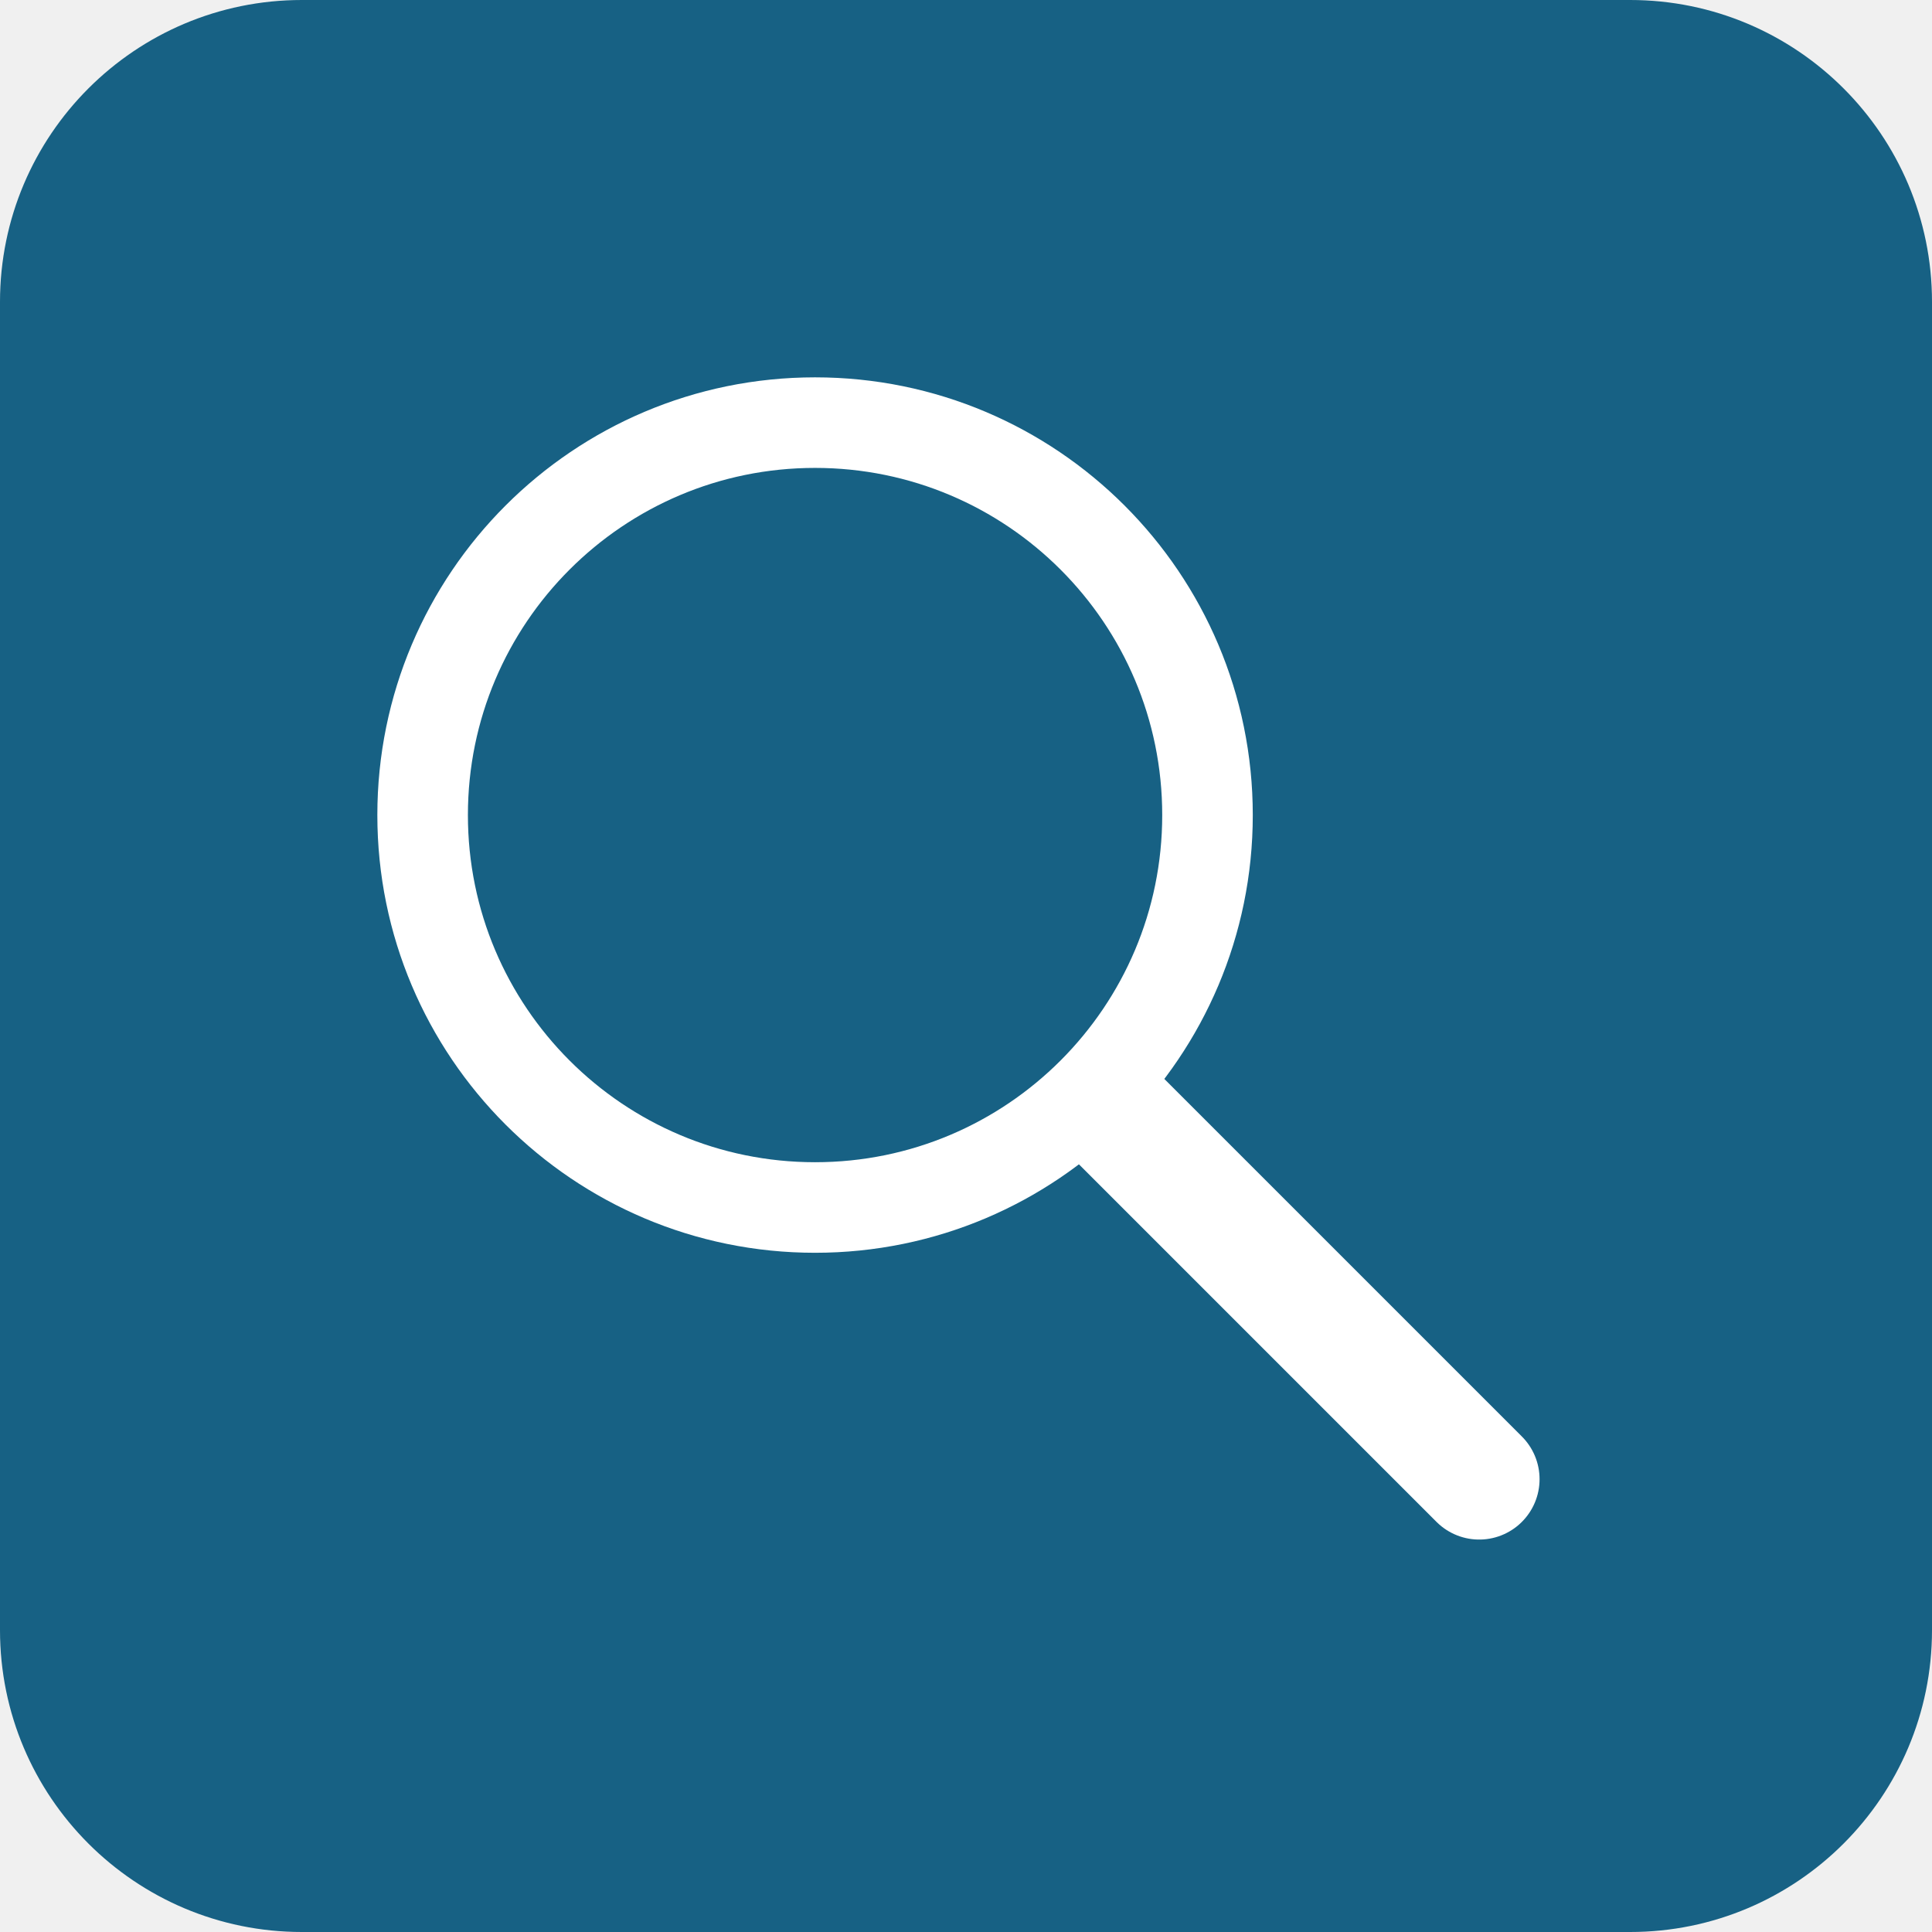
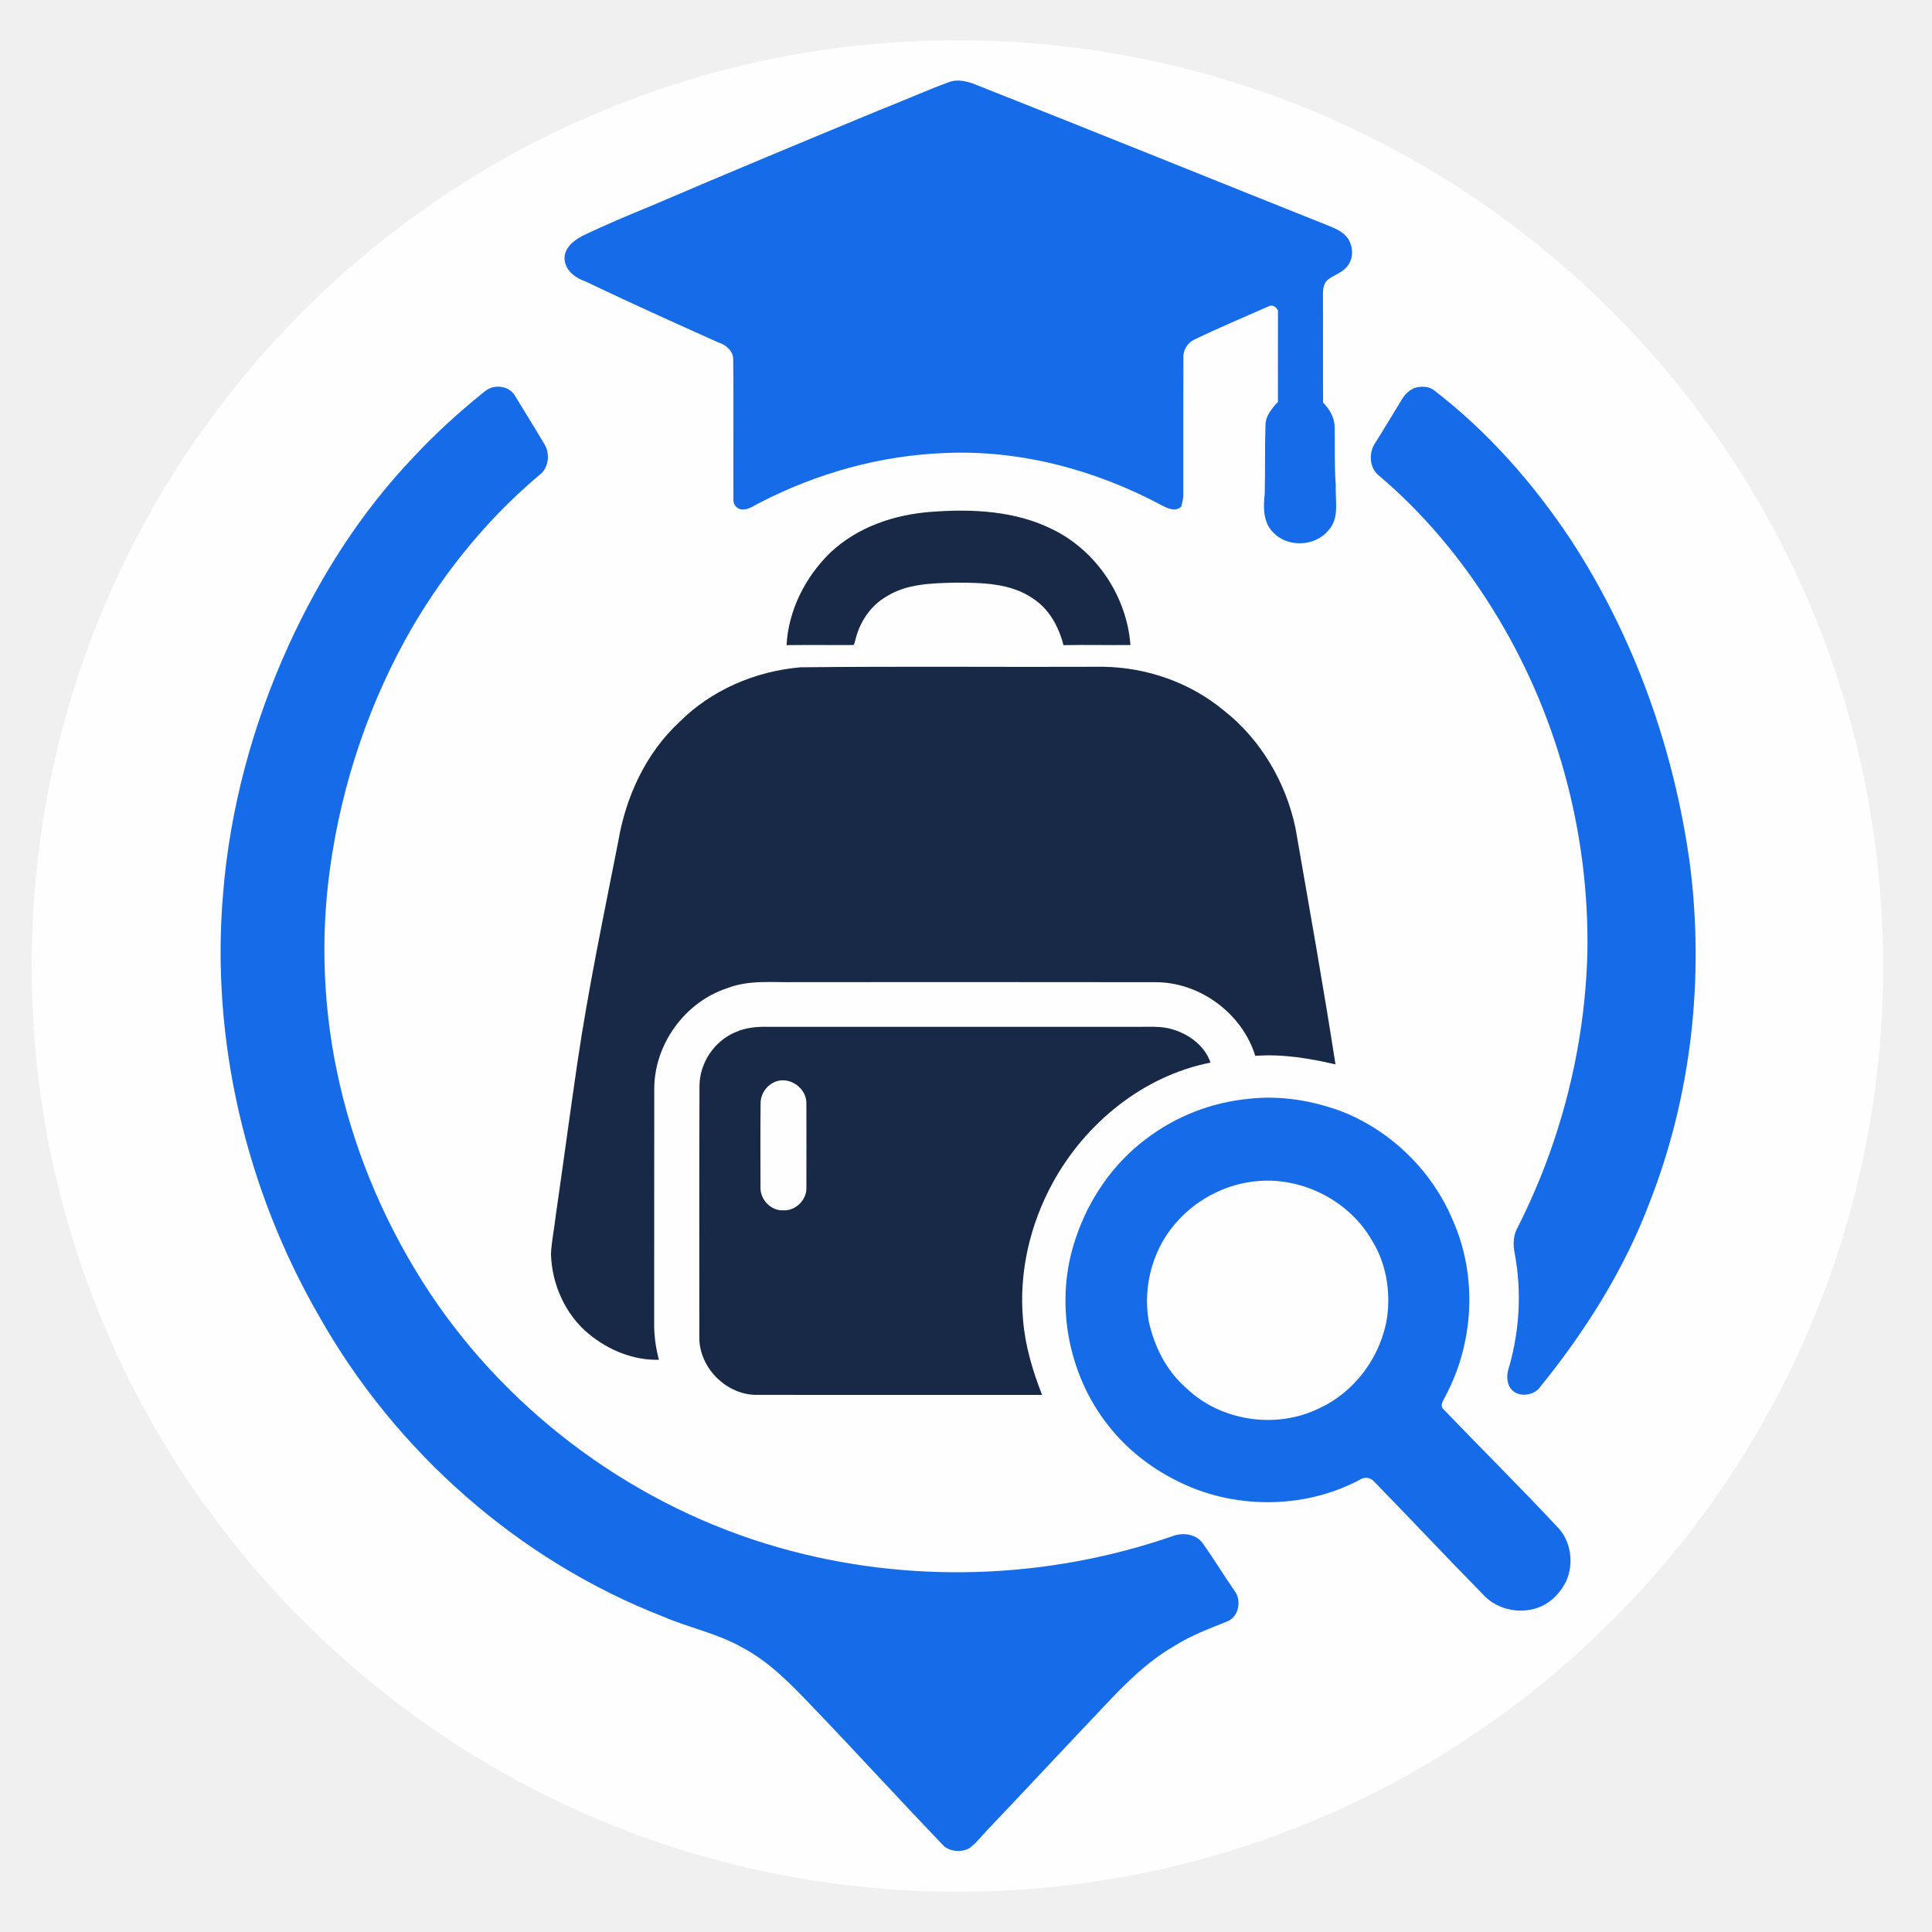
- <svg xmlns="http://www.w3.org/2000/svg" width="64" height="64" viewBox="0 0 64 64">
-   <rect width="64" height="64" rx="10" fill="#176184" />
-   <circle cx="27" cy="27" r="13" fill="none" stroke="#fff" stroke-width="3" />
-   <path d="M37 37 L49 49" stroke="#fff" stroke-width="4" stroke-linecap="round" />
+ <svg xmlns="http://www.w3.org/2000/svg" viewBox="181 177 900 900" version="1.1">
+   <g id="#fefefeff">
+     <path fill="#fefefe" opacity="1.00" d=" M 595.63 196.88 C 644.17 193.41 693.32 198.01 740.28 210.82 C 810.68 229.82 875.94 267.29 928.06 318.27 C 965.70 354.93 996.59 398.52 1018.62 446.23 C 1059.49 534.05 1069.04 635.82 1045.88 729.82 C 1027.02 807.53 985.72 879.55 928.47 935.33 C 870.88 991.84 797.12 1031.73 718.18 1048.56 C 665.65 1059.91 611.01 1061.24 557.95 1052.74 C 512.49 1045.42 468.22 1030.74 427.43 1009.36 C 371.48 980.15 322.11 938.45 283.88 888.23 C 234.28 823.49 203.83 744.35 197.24 663.06 C 193.08 612.49 197.69 561.17 211.21 512.26 C 224.10 465.34 245.10 420.68 272.94 380.78 C 304.61 335.23 345.18 295.92 391.63 265.59 C 452.35 225.88 523.26 201.98 595.63 196.88 M 591.02 228.16 C 555.49 242.88 519.98 257.62 484.64 272.78 C 473.71 277.28 462.79 281.83 452.15 286.98 C 448.00 289.12 443.47 292.96 444.04 298.12 C 444.59 303.27 449.22 306.55 453.76 308.11 C 474.18 317.88 494.83 327.20 515.49 336.45 C 518.93 337.53 522.39 340.20 522.56 344.09 C 522.80 366.08 522.54 388.09 522.66 410.08 C 522.62 412.36 524.70 414.35 526.96 414.33 C 530.00 414.41 532.46 412.31 535.09 411.10 C 561.64 397.40 591.12 389.18 621.01 388.03 C 656.00 386.45 690.97 395.78 721.76 412.16 C 724.62 413.70 728.37 415.62 731.24 413.03 C 731.74 411.06 732.30 409.08 732.22 407.04 C 732.26 386.00 732.17 364.96 732.26 343.92 C 731.98 340.33 734.04 336.84 737.24 335.24 C 748.63 329.77 760.26 324.83 771.82 319.76 C 773.69 318.68 775.54 319.93 776.34 321.68 C 776.28 335.87 776.33 350.05 776.32 364.24 C 773.53 367.20 770.65 370.64 770.52 374.92 C 770.16 385.63 770.41 396.35 770.17 407.06 C 769.46 413.15 769.36 420.29 774.02 424.95 C 780.78 432.20 793.70 431.68 799.90 423.94 C 805.16 418.21 802.89 409.96 803.25 402.97 C 802.55 393.97 802.91 384.95 802.73 375.94 C 802.69 371.54 800.36 367.60 797.35 364.55 C 797.22 348.36 797.38 332.15 797.28 315.96 C 797.27 313.01 797.03 309.58 799.42 307.40 C 802.38 304.98 806.52 304.06 808.79 300.79 C 811.76 296.97 811.37 291.25 808.46 287.52 C 806.14 284.58 802.54 283.23 799.19 281.88 C 744.89 260.21 690.71 238.22 636.33 216.76 C 632.12 214.97 627.36 213.61 622.89 215.32 C 612.14 219.27 601.69 224.02 591.02 228.16 M 409.56 357.75 C 408.19 358.21 407.05 359.12 405.95 360.02 C 394.60 369.24 383.71 379.06 373.77 389.79 C 349.36 415.30 330.16 445.45 315.51 477.50 C 298.90 513.98 288.15 553.25 284.93 593.24 C 279.09 661.42 295.53 731.02 329.69 790.20 C 365.20 853.10 422.43 903.82 489.87 930.05 C 501.91 935.28 515.06 937.83 526.55 944.35 C 539.30 951.01 549.41 961.52 559.24 971.80 C 579.98 993.41 600.17 1015.55 620.90 1037.15 C 624.20 1039.67 629.18 1039.95 632.76 1037.83 C 635.98 1035.37 638.41 1032.05 641.22 1029.17 C 655.85 1013.84 670.28 998.31 684.84 982.91 C 698.44 968.83 711.22 953.31 728.47 943.50 C 735.97 938.76 744.33 935.70 752.51 932.38 C 758.10 930.36 759.56 922.42 756.02 917.99 C 750.95 910.69 746.38 903.05 741.20 895.82 C 738.15 891.63 732.18 890.83 727.54 892.49 C 668.82 912.90 603.86 915.02 544.03 897.97 C 478.14 879.32 419.38 836.56 381.39 779.57 C 361.71 749.84 347.17 716.63 339.20 681.85 C 331.59 648.88 330.08 614.48 334.80 580.98 C 340.31 541.71 353.24 503.43 373.12 469.10 C 389.00 442.03 409.22 417.40 433.39 397.33 C 436.83 393.68 437.10 387.79 434.45 383.62 C 429.96 376.12 425.38 368.66 420.80 361.22 C 418.54 357.49 413.51 356.25 409.56 357.75 M 840.37 357.59 C 837.68 358.52 835.50 360.60 834.07 363.02 C 829.89 369.88 825.77 376.77 821.49 383.56 C 818.63 387.92 818.89 394.50 822.85 398.12 C 843.77 415.70 861.49 436.95 875.96 460.10 C 905.97 507.91 921.49 564.56 920.47 620.96 C 919.29 665.30 908.01 709.33 887.93 748.89 C 885.81 752.60 885.82 757.04 886.65 761.12 C 889.87 778.38 888.90 796.33 884.16 813.22 C 882.94 816.47 882.58 820.46 884.51 823.51 C 887.46 827.92 894.51 827.52 897.87 823.82 C 919.14 797.68 937.47 768.83 949.42 737.21 C 968.90 687.58 974.94 632.99 968.30 580.17 C 961.02 526.37 942.42 473.89 912.68 428.36 C 895.22 402.09 874.08 378.06 849.01 358.80 C 846.58 356.91 843.23 356.89 840.37 357.59 M 615.00 415.43 C 597.75 416.64 580.30 422.51 567.61 434.62 C 556.10 445.88 548.29 461.33 547.40 477.52 C 557.55 477.40 567.69 477.50 577.84 477.49 C 579.32 477.71 579.11 475.72 579.53 474.84 C 581.51 466.69 586.56 459.13 593.90 454.89 C 603.43 448.90 615.08 448.67 625.97 448.42 C 638.26 448.43 651.62 448.52 662.15 455.78 C 669.74 460.66 674.24 468.97 676.41 477.53 C 686.81 477.31 697.20 477.57 707.60 477.48 C 705.93 454.90 691.81 433.66 671.45 423.67 C 654.12 414.96 634.01 413.98 615.00 415.43 M 553.89 487.86 C 532.90 489.66 512.34 498.42 497.40 513.44 C 481.86 527.89 472.53 548.13 469.03 568.87 C 462.29 603.18 455.09 637.42 449.98 672.02 C 446.50 695.67 443.37 719.36 439.93 743.01 C 439.27 749.02 437.99 754.97 437.67 761.02 C 438.02 775.27 444.37 789.50 455.49 798.57 C 464.56 805.98 476.11 810.74 487.94 810.43 C 486.44 804.75 485.64 798.90 485.73 793.03 C 485.76 756.68 485.72 720.34 485.78 684.00 C 485.87 663.42 500.03 643.86 519.57 637.40 C 529.90 633.30 541.15 634.74 551.98 634.51 C 607.65 634.49 663.32 634.46 718.99 634.54 C 739.79 634.36 759.65 649.02 765.76 668.86 C 778.35 667.88 790.90 670.01 803.12 672.82 C 797.42 636.08 790.85 599.48 784.50 562.85 C 780.04 541.48 768.32 521.46 751.06 507.94 C 735.46 494.96 715.24 487.93 695.01 487.61 C 647.97 487.81 600.92 487.33 553.89 487.86 M 523.72 657.78 C 513.79 661.87 506.91 672.10 506.85 682.85 C 506.68 721.93 506.80 761.01 506.77 800.08 C 506.75 814.35 519.68 827.12 533.97 826.78 C 578.12 826.85 622.28 826.78 666.44 826.81 C 662.05 815.61 658.57 803.98 657.58 791.94 C 655.55 769.89 660.78 747.46 671.35 728.10 C 686.51 700.26 713.49 678.21 744.90 671.99 C 742.28 664.30 735.13 658.96 727.58 656.63 C 722.22 654.86 716.52 655.40 710.98 655.35 C 653.65 655.38 596.33 655.32 539.01 655.35 C 533.82 655.19 528.51 655.65 523.72 657.78 M 762.62 688.88 C 745.32 690.52 728.51 697.10 714.73 707.69 C 699.60 719.04 688.38 735.32 682.34 753.18 C 671.94 782.61 678.10 817.13 697.59 841.43 C 705.88 851.97 716.68 860.46 728.62 866.50 C 754.99 880.17 788.06 880.29 814.36 866.37 C 816.42 864.94 819.34 865.10 821.02 867.07 C 838.14 884.58 854.86 902.48 872.03 919.94 C 878.74 927.25 890.21 929.29 899.18 925.21 C 904.22 922.89 908.12 918.53 910.57 913.61 C 914.26 905.39 912.91 894.97 906.57 888.40 C 889.17 869.83 871.10 851.89 853.47 833.54 C 851.62 831.92 853.19 829.63 854.03 827.95 C 867.63 802.88 869.41 771.49 857.73 745.36 C 848.18 722.56 829.20 703.94 806.23 694.83 C 792.37 689.66 777.38 687.16 762.62 688.88 Z" />
+     <path fill="#fefefe" opacity="1.00" d=" M 542.58 680.75 C 549.19 678.49 556.74 684.03 556.65 690.98 C 556.67 704.01 556.70 717.03 556.65 730.06 C 556.98 735.80 551.71 741.13 545.96 740.81 C 540.15 741.19 535.03 735.75 535.27 730.04 C 535.23 717.02 535.18 704.00 535.31 690.98 C 535.27 686.48 538.36 682.23 542.58 680.75 Z" />
+     <path fill="#fefefe" opacity="1.00" d=" M 767.70 727.12 C 788.45 725.62 809.70 736.67 820.09 754.79 C 826.66 765.35 828.85 778.29 827.19 790.54 C 824.39 808.86 812.18 825.52 795.23 833.19 C 775.20 842.88 749.44 838.99 733.44 823.46 C 724.24 815.45 718.63 804.06 716.08 792.28 C 713.23 775.53 718.37 757.47 730.16 745.14 C 739.84 734.71 753.49 728.08 767.70 727.12 Z" />
+   </g>
+   <g id="#156be8ff">
+     <path fill="#156be8" opacity="1.00" d=" M 591.02 228.16 C 601.69 224.02 612.14 219.27 622.89 215.32 C 627.36 213.61 632.12 214.97 636.33 216.76 C 690.71 238.22 744.89 260.21 799.19 281.88 C 802.54 283.23 806.14 284.58 808.46 287.52 C 811.37 291.25 811.76 296.97 808.79 300.79 C 806.52 304.06 802.38 304.98 799.42 307.40 C 797.03 309.58 797.27 313.01 797.28 315.96 C 797.38 332.15 797.22 348.36 797.35 364.55 C 800.36 367.60 802.69 371.54 802.73 375.94 C 802.91 384.95 802.55 393.97 803.25 402.97 C 802.89 409.96 805.16 418.21 799.90 423.94 C 793.70 431.68 780.78 432.20 774.02 424.95 C 769.36 420.29 769.46 413.15 770.17 407.06 C 770.41 396.35 770.16 385.63 770.52 374.92 C 770.65 370.64 773.53 367.20 776.32 364.24 C 776.33 350.05 776.28 335.87 776.34 321.68 C 775.54 319.93 773.69 318.68 771.82 319.76 C 760.26 324.83 748.63 329.77 737.24 335.24 C 734.04 336.84 731.98 340.33 732.26 343.92 C 732.17 364.96 732.26 386.00 732.22 407.04 C 732.30 409.08 731.74 411.06 731.24 413.03 C 728.37 415.62 724.62 413.70 721.76 412.16 C 690.97 395.78 656.00 386.45 621.01 388.03 C 591.12 389.18 561.64 397.40 535.09 411.10 C 532.46 412.31 530.00 414.41 526.96 414.33 C 524.70 414.35 522.62 412.36 522.66 410.08 C 522.54 388.09 522.80 366.08 522.56 344.09 C 522.39 340.20 518.93 337.53 515.49 336.45 C 494.83 327.20 474.18 317.88 453.76 308.11 C 449.22 306.55 444.59 303.27 444.04 298.12 C 443.47 292.96 448.00 289.12 452.15 286.98 C 462.79 281.83 473.71 277.28 484.64 272.78 C 519.98 257.62 555.49 242.88 591.02 228.16 Z" />
+     <path fill="#156be8" opacity="1.00" d=" M 409.56 357.75 C 413.51 356.25 418.54 357.49 420.80 361.22 C 425.38 368.66 429.96 376.12 434.45 383.62 C 437.10 387.79 436.83 393.68 433.39 397.33 C 409.22 417.40 389.00 442.03 373.12 469.10 C 353.24 503.43 340.31 541.71 334.80 580.98 C 330.08 614.48 331.59 648.88 339.20 681.85 C 347.17 716.63 361.71 749.84 381.39 779.57 C 419.38 836.56 478.14 879.32 544.03 897.97 C 603.86 915.02 668.82 912.90 727.54 892.49 C 732.18 890.83 738.15 891.63 741.20 895.82 C 746.38 903.05 750.95 910.69 756.02 917.99 C 759.56 922.42 758.10 930.36 752.51 932.38 C 744.33 935.70 735.97 938.76 728.47 943.50 C 711.22 953.31 698.44 968.83 684.84 982.91 C 670.28 998.31 655.85 1013.84 641.22 1029.17 C 638.41 1032.05 635.98 1035.37 632.76 1037.83 C 629.18 1039.95 624.20 1039.67 620.90 1037.15 C 600.17 1015.55 579.98 993.41 559.24 971.80 C 549.41 961.52 539.30 951.01 526.55 944.35 C 515.06 937.83 501.91 935.28 489.87 930.05 C 422.43 903.82 365.20 853.10 329.69 790.20 C 295.53 731.02 279.09 661.42 284.93 593.24 C 288.15 553.25 298.90 513.98 315.51 477.50 C 330.16 445.45 349.36 415.30 373.77 389.79 C 383.71 379.06 394.60 369.24 405.95 360.02 C 407.05 359.12 408.19 358.21 409.56 357.75 Z" />
+     <path fill="#156be8" opacity="1.00" d=" M 840.37 357.59 C 843.23 356.89 846.58 356.91 849.01 358.80 C 874.08 378.06 895.22 402.09 912.68 428.36 C 942.42 473.89 961.02 526.37 968.30 580.17 C 974.94 632.99 968.90 687.58 949.42 737.21 C 937.47 768.83 919.14 797.68 897.87 823.82 C 894.51 827.52 887.46 827.92 884.51 823.51 C 882.58 820.46 882.94 816.47 884.16 813.22 C 888.90 796.33 889.87 778.38 886.65 761.12 C 885.82 757.04 885.81 752.60 887.93 748.89 C 908.01 709.33 919.29 665.30 920.47 620.96 C 921.49 564.56 905.97 507.91 875.96 460.10 C 861.49 436.95 843.77 415.70 822.85 398.12 C 818.89 394.50 818.63 387.92 821.49 383.56 C 825.77 376.77 829.89 369.88 834.07 363.02 C 835.50 360.60 837.68 358.52 840.37 357.59 Z" />
+     <path fill="#156be8" opacity="1.00" d=" M 762.62 688.88 C 777.38 687.16 792.37 689.66 806.23 694.83 C 829.20 703.94 848.18 722.56 857.73 745.36 C 869.41 771.49 867.63 802.88 854.03 827.95 C 853.19 829.63 851.62 831.92 853.47 833.54 C 871.10 851.89 889.17 869.83 906.57 888.40 C 912.91 894.97 914.26 905.39 910.57 913.61 C 908.12 918.53 904.22 922.89 899.18 925.21 C 890.21 929.29 878.74 927.25 872.03 919.94 C 854.86 902.48 838.14 884.58 821.02 867.07 C 819.34 865.10 816.42 864.94 814.36 866.37 C 788.06 880.29 754.99 880.17 728.62 866.50 C 716.68 860.46 705.88 851.97 697.59 841.43 C 678.10 817.13 671.94 782.61 682.34 753.18 C 688.38 735.32 699.60 719.04 714.73 707.69 C 728.51 697.10 745.32 690.52 762.62 688.88 M 767.70 727.12 C 753.49 728.08 739.84 734.71 730.16 745.14 C 718.37 757.47 713.23 775.53 716.08 792.28 C 718.63 804.06 724.24 815.45 733.44 823.46 C 749.44 838.99 775.20 842.88 795.23 833.19 C 812.18 825.52 824.39 808.86 827.19 790.54 C 828.85 778.29 826.66 765.35 820.09 754.79 C 809.70 736.67 788.45 725.62 767.70 727.12 Z" />
+   </g>
+   <g id="#172946ff">
+     <path fill="#172946" opacity="1.00" d=" M 615.00 415.43 C 634.01 413.98 654.12 414.96 671.45 423.67 C 691.81 433.66 705.93 454.90 707.60 477.48 C 697.20 477.57 686.81 477.31 676.41 477.53 C 674.24 468.97 669.74 460.66 662.15 455.78 C 651.62 448.52 638.26 448.43 625.97 448.42 C 615.08 448.67 603.43 448.90 593.90 454.89 C 586.56 459.13 581.51 466.69 579.53 474.84 C 579.11 475.72 579.32 477.71 577.84 477.49 C 567.69 477.50 557.55 477.40 547.40 477.52 C 548.29 461.33 556.10 445.88 567.61 434.62 C 580.30 422.51 597.75 416.64 615.00 415.43 Z" />
+     <path fill="#172946" opacity="1.00" d=" M 553.89 487.86 C 600.92 487.33 647.97 487.81 695.01 487.61 C 715.24 487.93 735.46 494.96 751.06 507.94 C 768.32 521.46 780.04 541.48 784.50 562.85 C 790.85 599.48 797.42 636.08 803.12 672.82 C 790.90 670.01 778.35 667.88 765.76 668.86 C 759.65 649.02 739.79 634.36 718.99 634.54 C 663.32 634.46 607.65 634.49 551.98 634.51 C 541.15 634.74 529.90 633.30 519.57 637.40 C 500.03 643.86 485.87 663.42 485.78 684.00 C 485.72 720.34 485.76 756.68 485.73 793.03 C 485.64 798.90 486.44 804.75 487.94 810.43 C 476.11 810.74 464.56 805.98 455.49 798.57 C 444.37 789.50 438.02 775.27 437.67 761.02 C 437.99 754.97 439.27 749.02 439.93 743.01 C 443.37 719.36 446.50 695.67 449.98 672.02 C 455.09 637.42 462.29 603.18 469.03 568.87 C 472.53 548.13 481.86 527.89 497.40 513.44 C 512.34 498.42 532.90 489.66 553.89 487.86 Z" />
+     <path fill="#172946" opacity="1.00" d=" M 523.72 657.78 C 528.51 655.65 533.82 655.19 539.01 655.35 C 596.33 655.32 653.65 655.38 710.98 655.35 C 716.52 655.40 722.22 654.86 727.58 656.63 C 735.13 658.96 742.28 664.30 744.90 671.99 C 713.49 678.21 686.51 700.26 671.35 728.10 C 660.78 747.46 655.55 769.89 657.58 791.94 C 658.57 803.98 662.05 815.61 666.44 826.81 C 622.28 826.78 578.12 826.85 533.97 826.78 C 519.68 827.12 506.75 814.35 506.77 800.08 C 506.80 761.01 506.68 721.93 506.85 682.85 C 506.91 672.10 513.79 661.87 523.72 657.78 M 542.58 680.75 C 538.36 682.23 535.27 686.48 535.31 690.98 C 535.18 704.00 535.23 717.02 535.27 730.04 C 535.03 735.75 540.15 741.19 545.96 740.81 C 551.71 741.13 556.98 735.80 556.65 730.06 C 556.70 717.03 556.67 704.01 556.65 690.98 C 556.74 684.03 549.19 678.49 542.58 680.75 Z" />
+   </g>
</svg>
